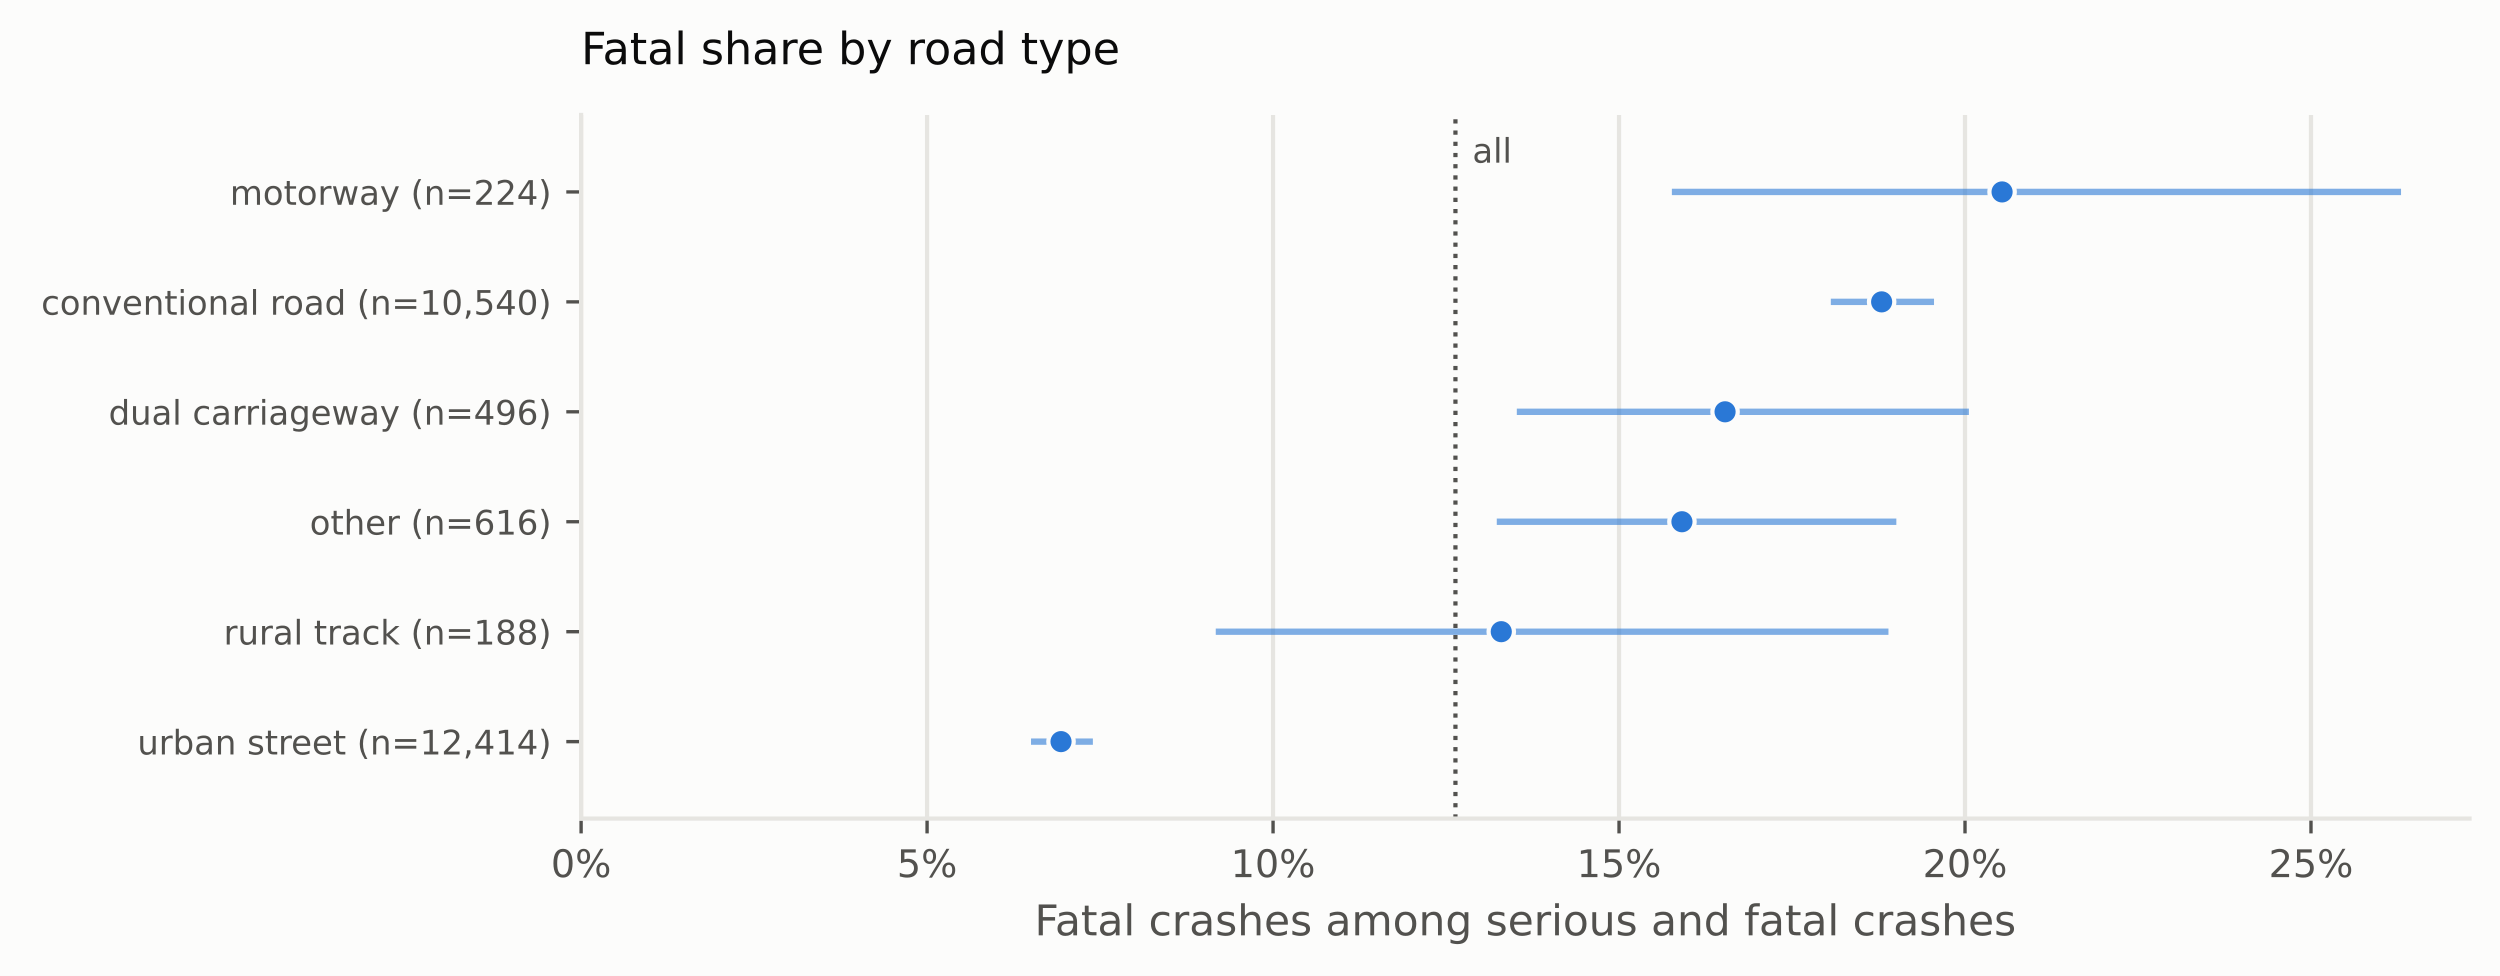
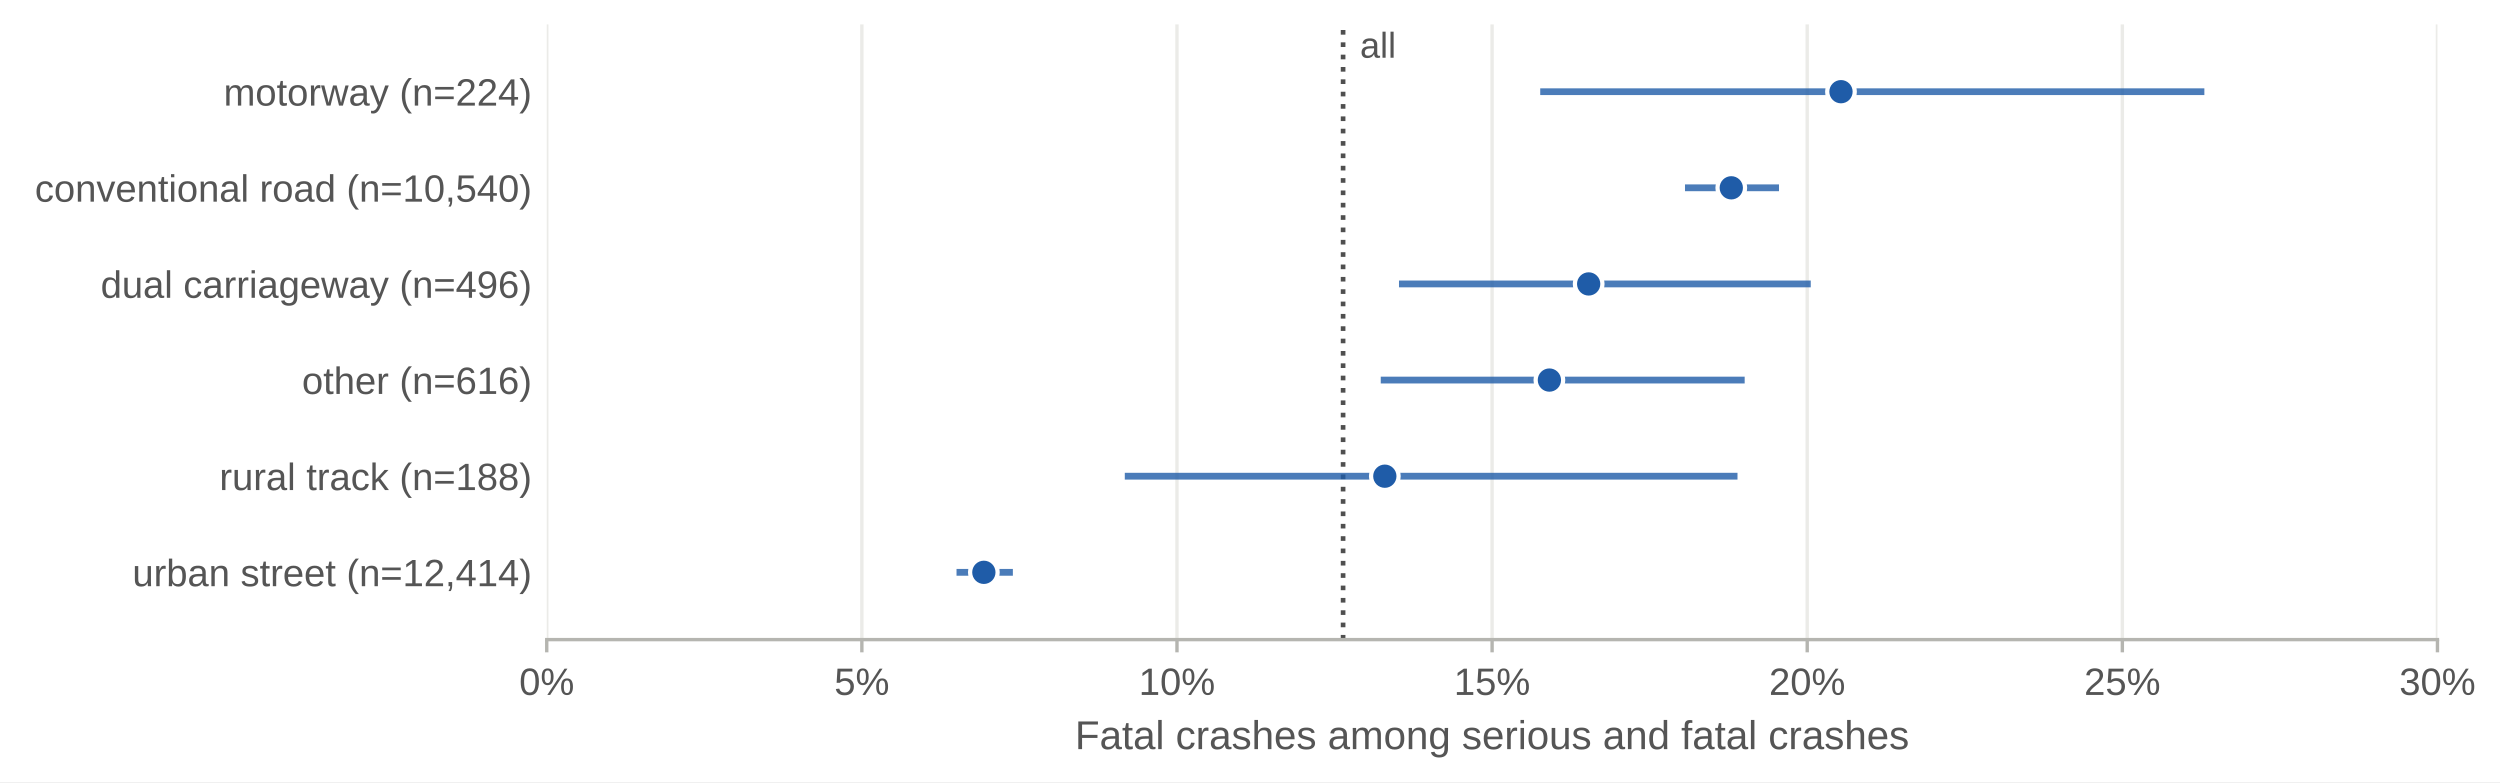
- <svg xmlns="http://www.w3.org/2000/svg" xmlns:xlink="http://www.w3.org/1999/xlink" width="590.965pt" height="230.699pt" viewBox="0 0 590.965 230.699" version="1.1">
+ <svg xmlns="http://www.w3.org/2000/svg" xmlns:xlink="http://www.w3.org/1999/xlink" width="590.251pt" height="184.635pt" viewBox="0 0 590.251 184.635" version="1.1">
  <defs>
    <style type="text/css">*{stroke-linejoin: round; stroke-linecap: butt}</style>
  </defs>
  <g id="figure_1">
    <g id="patch_1">
-       <path d="M 0 230.699  L 590.965 230.699  L 590.965 0  L 0 0  z " style="fill: #fcfcfb" />
+       <path d="M 0 184.635  L 590.251 184.635  L 590.251 0  L 0 0  z " style="fill: #ffffff" />
    </g>
    <g id="axes_1">
      <g id="patch_2">
-         <path d="M 137.365 193.498  L 583.765 193.498  L 583.765 27.178  L 137.365 27.178  z " style="fill: #fcfcfb" />
+         <path d="M 129.085 151.013  L 575.485 151.013  L 575.485 5.76  L 129.085 5.76  z " style="fill: #ffffff" />
      </g>
      <g id="matplotlib.axis_1">
        <g id="xtick_1">
          <g id="line2d_1">
-             <path d="M 137.365 193.498  L 137.365 27.178  " clip-path="url(#pb4ee9b2552)" style="fill: none; stroke: #e6e5e1; stroke-linecap: round" />
+             <path d="M 129.085 151.013  L 129.085 5.76  " clip-path="url(#pbbe472983f)" style="fill: none; stroke: #ebebe8; stroke-width: 0.8; stroke-linecap: round" />
          </g>
          <g id="line2d_2">
            <defs>
-               <path id="m3a9c350e79" d="M 0 0  L 0 3.5  " style="stroke: #52514e; stroke-width: 0.8" />
+               <path id="md614d822b1" d="M 0 0  L 0 3  " style="stroke: #b5b5b0; stroke-width: 0.8" />
            </defs>
            <g>
-               <use xlink:href="#m3a9c350e79" x="137.365" y="193.498" style="fill: #52514e; stroke: #52514e; stroke-width: 0.8" />
+               <use xlink:href="#md614d822b1" x="129.085" y="151.013" style="fill: #b5b5b0; stroke: #b5b5b0; stroke-width: 0.8" />
            </g>
          </g>
          <g id="text_1">
-             <text style="font-size: 9px; font-family: 'DejaVu Sans', 'Bitstream Vera Sans', 'Computer Modern Sans Serif', 'Lucida Grande', 'Verdana', 'Geneva', 'Lucid', 'Arial', 'Helvetica', 'Avant Garde', sans-serif; text-anchor: middle; fill: #52514e" x="137.365" y="207.336" transform="rotate(-0 137.365 207.3363)">0%</text>
+             <text style="font-size: 9px; font-family: 'Arial', 'Liberation Sans', 'Helvetica', 'DejaVu Sans', sans-serif; text-anchor: middle; fill: #555555" x="129.085" y="164.065" transform="rotate(-0 129.0852 164.065)">0%</text>
          </g>
        </g>
        <g id="xtick_2">
          <g id="line2d_3">
-             <path d="M 219.149 193.498  L 219.149 27.178  " clip-path="url(#pb4ee9b2552)" style="fill: none; stroke: #e6e5e1; stroke-linecap: round" />
+             <path d="M 203.485 151.013  L 203.485 5.76  " clip-path="url(#pbbe472983f)" style="fill: none; stroke: #ebebe8; stroke-width: 0.8; stroke-linecap: round" />
          </g>
          <g id="line2d_4">
            <g>
-               <use xlink:href="#m3a9c350e79" x="219.149" y="193.498" style="fill: #52514e; stroke: #52514e; stroke-width: 0.8" />
+               <use xlink:href="#md614d822b1" x="203.485" y="151.013" style="fill: #b5b5b0; stroke: #b5b5b0; stroke-width: 0.8" />
            </g>
          </g>
          <g id="text_2">
-             <text style="font-size: 9px; font-family: 'DejaVu Sans', 'Bitstream Vera Sans', 'Computer Modern Sans Serif', 'Lucida Grande', 'Verdana', 'Geneva', 'Lucid', 'Arial', 'Helvetica', 'Avant Garde', sans-serif; text-anchor: middle; fill: #52514e" x="219.149" y="207.336" transform="rotate(-0 219.1491 207.3363)">5%</text>
+             <text style="font-size: 9px; font-family: 'Arial', 'Liberation Sans', 'Helvetica', 'DejaVu Sans', sans-serif; text-anchor: middle; fill: #555555" x="203.485" y="164.065" transform="rotate(-0 203.4852 164.065)">5%</text>
          </g>
        </g>
        <g id="xtick_3">
          <g id="line2d_5">
-             <path d="M 300.933 193.498  L 300.933 27.178  " clip-path="url(#pb4ee9b2552)" style="fill: none; stroke: #e6e5e1; stroke-linecap: round" />
+             <path d="M 277.885 151.013  L 277.885 5.76  " clip-path="url(#pbbe472983f)" style="fill: none; stroke: #ebebe8; stroke-width: 0.8; stroke-linecap: round" />
          </g>
          <g id="line2d_6">
            <g>
-               <use xlink:href="#m3a9c350e79" x="300.933" y="193.498" style="fill: #52514e; stroke: #52514e; stroke-width: 0.8" />
+               <use xlink:href="#md614d822b1" x="277.885" y="151.013" style="fill: #b5b5b0; stroke: #b5b5b0; stroke-width: 0.8" />
            </g>
          </g>
          <g id="text_3">
-             <text style="font-size: 9px; font-family: 'DejaVu Sans', 'Bitstream Vera Sans', 'Computer Modern Sans Serif', 'Lucida Grande', 'Verdana', 'Geneva', 'Lucid', 'Arial', 'Helvetica', 'Avant Garde', sans-serif; text-anchor: middle; fill: #52514e" x="300.933" y="207.336" transform="rotate(-0 300.9332 207.3363)">10%</text>
+             <text style="font-size: 9px; font-family: 'Arial', 'Liberation Sans', 'Helvetica', 'DejaVu Sans', sans-serif; text-anchor: middle; fill: #555555" x="277.885" y="164.065" transform="rotate(-0 277.8852 164.065)">10%</text>
          </g>
        </g>
        <g id="xtick_4">
          <g id="line2d_7">
-             <path d="M 382.717 193.498  L 382.717 27.178  " clip-path="url(#pb4ee9b2552)" style="fill: none; stroke: #e6e5e1; stroke-linecap: round" />
+             <path d="M 352.285 151.013  L 352.285 5.76  " clip-path="url(#pbbe472983f)" style="fill: none; stroke: #ebebe8; stroke-width: 0.8; stroke-linecap: round" />
          </g>
          <g id="line2d_8">
            <g>
-               <use xlink:href="#m3a9c350e79" x="382.717" y="193.498" style="fill: #52514e; stroke: #52514e; stroke-width: 0.8" />
+               <use xlink:href="#md614d822b1" x="352.285" y="151.013" style="fill: #b5b5b0; stroke: #b5b5b0; stroke-width: 0.8" />
            </g>
          </g>
          <g id="text_4">
-             <text style="font-size: 9px; font-family: 'DejaVu Sans', 'Bitstream Vera Sans', 'Computer Modern Sans Serif', 'Lucida Grande', 'Verdana', 'Geneva', 'Lucid', 'Arial', 'Helvetica', 'Avant Garde', sans-serif; text-anchor: middle; fill: #52514e" x="382.717" y="207.336" transform="rotate(-0 382.7173 207.3363)">15%</text>
+             <text style="font-size: 9px; font-family: 'Arial', 'Liberation Sans', 'Helvetica', 'DejaVu Sans', sans-serif; text-anchor: middle; fill: #555555" x="352.285" y="164.065" transform="rotate(-0 352.2852 164.065)">15%</text>
          </g>
        </g>
        <g id="xtick_5">
          <g id="line2d_9">
-             <path d="M 464.501 193.498  L 464.501 27.178  " clip-path="url(#pb4ee9b2552)" style="fill: none; stroke: #e6e5e1; stroke-linecap: round" />
+             <path d="M 426.685 151.013  L 426.685 5.76  " clip-path="url(#pbbe472983f)" style="fill: none; stroke: #ebebe8; stroke-width: 0.8; stroke-linecap: round" />
          </g>
          <g id="line2d_10">
            <g>
-               <use xlink:href="#m3a9c350e79" x="464.501" y="193.498" style="fill: #52514e; stroke: #52514e; stroke-width: 0.8" />
+               <use xlink:href="#md614d822b1" x="426.685" y="151.013" style="fill: #b5b5b0; stroke: #b5b5b0; stroke-width: 0.8" />
            </g>
          </g>
          <g id="text_5">
-             <text style="font-size: 9px; font-family: 'DejaVu Sans', 'Bitstream Vera Sans', 'Computer Modern Sans Serif', 'Lucida Grande', 'Verdana', 'Geneva', 'Lucid', 'Arial', 'Helvetica', 'Avant Garde', sans-serif; text-anchor: middle; fill: #52514e" x="464.501" y="207.336" transform="rotate(-0 464.5014 207.3363)">20%</text>
+             <text style="font-size: 9px; font-family: 'Arial', 'Liberation Sans', 'Helvetica', 'DejaVu Sans', sans-serif; text-anchor: middle; fill: #555555" x="426.685" y="164.065" transform="rotate(-0 426.6852 164.065)">20%</text>
          </g>
        </g>
        <g id="xtick_6">
          <g id="line2d_11">
-             <path d="M 546.285 193.498  L 546.285 27.178  " clip-path="url(#pb4ee9b2552)" style="fill: none; stroke: #e6e5e1; stroke-linecap: round" />
+             <path d="M 501.085 151.013  L 501.085 5.76  " clip-path="url(#pbbe472983f)" style="fill: none; stroke: #ebebe8; stroke-width: 0.8; stroke-linecap: round" />
          </g>
          <g id="line2d_12">
            <g>
-               <use xlink:href="#m3a9c350e79" x="546.285" y="193.498" style="fill: #52514e; stroke: #52514e; stroke-width: 0.8" />
+               <use xlink:href="#md614d822b1" x="501.085" y="151.013" style="fill: #b5b5b0; stroke: #b5b5b0; stroke-width: 0.8" />
            </g>
          </g>
          <g id="text_6">
-             <text style="font-size: 9px; font-family: 'DejaVu Sans', 'Bitstream Vera Sans', 'Computer Modern Sans Serif', 'Lucida Grande', 'Verdana', 'Geneva', 'Lucid', 'Arial', 'Helvetica', 'Avant Garde', sans-serif; text-anchor: middle; fill: #52514e" x="546.285" y="207.336" transform="rotate(-0 546.2855 207.3363)">25%</text>
+             <text style="font-size: 9px; font-family: 'Arial', 'Liberation Sans', 'Helvetica', 'DejaVu Sans', sans-serif; text-anchor: middle; fill: #555555" x="501.085" y="164.065" transform="rotate(-0 501.0852 164.065)">25%</text>
          </g>
        </g>
-         <g id="text_7">
-           <text style="font-size: 10px; font-family: 'DejaVu Sans', 'Bitstream Vera Sans', 'Computer Modern Sans Serif', 'Lucida Grande', 'Verdana', 'Geneva', 'Lucid', 'Arial', 'Helvetica', 'Avant Garde', sans-serif; text-anchor: middle; fill: #52514e" x="360.565" y="221.097" transform="rotate(-0 360.565 221.0968)">Fatal crashes among serious and fatal crashes</text>
+         <g id="xtick_7">
+           <g id="line2d_13">
+             <path d="M 575.485 151.013  L 575.485 5.76  " clip-path="url(#pbbe472983f)" style="fill: none; stroke: #ebebe8; stroke-width: 0.8; stroke-linecap: round" />
+           </g>
+           <g id="line2d_14">
+             <g>
+               <use xlink:href="#md614d822b1" x="575.485" y="151.013" style="fill: #b5b5b0; stroke: #b5b5b0; stroke-width: 0.8" />
+             </g>
+           </g>
+           <g id="text_7">
+             <text style="font-size: 9px; font-family: 'Arial', 'Liberation Sans', 'Helvetica', 'DejaVu Sans', sans-serif; text-anchor: middle; fill: #555555" x="575.485" y="164.065" transform="rotate(-0 575.4852 164.065)">30%</text>
+           </g>
+         </g>
+         <g id="text_8">
+           <text style="font-size: 9.5px; font-family: 'Arial', 'Liberation Sans', 'Helvetica', 'DejaVu Sans', sans-serif; text-anchor: middle; fill: #555555" x="352.285" y="176.875" transform="rotate(-0 352.2852 176.8753)">Fatal crashes among serious and fatal crashes</text>
        </g>
      </g>
      <g id="matplotlib.axis_2">
        <g id="ytick_1">
-           <g id="line2d_13">
-             <defs>
-               <path id="mdd3c75259f" d="M 0 0  L -3.5 0  " style="stroke: #52514e; stroke-width: 0.8" />
-             </defs>
-             <g>
-               <use xlink:href="#mdd3c75259f" x="137.365" y="175.307" style="fill: #52514e; stroke: #52514e; stroke-width: 0.8" />
-             </g>
-           </g>
-           <g id="text_8">
-             <text style="font-size: 8px; font-family: 'DejaVu Sans', 'Bitstream Vera Sans', 'Computer Modern Sans Serif', 'Lucida Grande', 'Verdana', 'Geneva', 'Lucid', 'Arial', 'Helvetica', 'Avant Garde', sans-serif; text-anchor: end; fill: #52514e" x="130.365" y="178.346" transform="rotate(-0 130.365 178.3465)">urban street  (n=12,414)</text>
+           <g id="line2d_15" />
+           <g id="text_9">
+             <text style="font-size: 9px; font-family: 'Arial', 'Liberation Sans', 'Helvetica', 'DejaVu Sans', sans-serif; text-anchor: end; fill: #555555" x="125.585" y="24.923" transform="rotate(-0 125.5852 24.92315)">motorway  (n=224)</text>
          </g>
        </g>
        <g id="ytick_2">
-           <g id="line2d_14">
-             <g>
-               <use xlink:href="#mdd3c75259f" x="137.365" y="149.32" style="fill: #52514e; stroke: #52514e; stroke-width: 0.8" />
-             </g>
-           </g>
-           <g id="text_9">
-             <text style="font-size: 8px; font-family: 'DejaVu Sans', 'Bitstream Vera Sans', 'Computer Modern Sans Serif', 'Lucida Grande', 'Verdana', 'Geneva', 'Lucid', 'Arial', 'Helvetica', 'Avant Garde', sans-serif; text-anchor: end; fill: #52514e" x="130.365" y="152.359" transform="rotate(-0 130.365 152.359)">rural track  (n=188)</text>
+           <g id="line2d_16" />
+           <g id="text_10">
+             <text style="font-size: 9px; font-family: 'Arial', 'Liberation Sans', 'Helvetica', 'DejaVu Sans', sans-serif; text-anchor: end; fill: #555555" x="125.585" y="47.619" transform="rotate(-0 125.5852 47.6189)">conventional road  (n=10,540)</text>
          </g>
        </g>
        <g id="ytick_3">
-           <g id="line2d_15">
-             <g>
-               <use xlink:href="#mdd3c75259f" x="137.365" y="123.332" style="fill: #52514e; stroke: #52514e; stroke-width: 0.8" />
-             </g>
-           </g>
-           <g id="text_10">
-             <text style="font-size: 8px; font-family: 'DejaVu Sans', 'Bitstream Vera Sans', 'Computer Modern Sans Serif', 'Lucida Grande', 'Verdana', 'Geneva', 'Lucid', 'Arial', 'Helvetica', 'Avant Garde', sans-serif; text-anchor: end; fill: #52514e" x="130.365" y="126.371" transform="rotate(-0 130.365 126.3715)">other  (n=616)</text>
+           <g id="line2d_17" />
+           <g id="text_11">
+             <text style="font-size: 9px; font-family: 'Arial', 'Liberation Sans', 'Helvetica', 'DejaVu Sans', sans-serif; text-anchor: end; fill: #555555" x="125.585" y="70.315" transform="rotate(-0 125.5852 70.31465)">dual carriageway  (n=496)</text>
          </g>
        </g>
        <g id="ytick_4">
-           <g id="line2d_16">
-             <g>
-               <use xlink:href="#mdd3c75259f" x="137.365" y="97.345" style="fill: #52514e; stroke: #52514e; stroke-width: 0.8" />
-             </g>
-           </g>
-           <g id="text_11">
-             <text style="font-size: 8px; font-family: 'DejaVu Sans', 'Bitstream Vera Sans', 'Computer Modern Sans Serif', 'Lucida Grande', 'Verdana', 'Geneva', 'Lucid', 'Arial', 'Helvetica', 'Avant Garde', sans-serif; text-anchor: end; fill: #52514e" x="130.365" y="100.384" transform="rotate(-0 130.365 100.384)">dual carriageway  (n=496)</text>
+           <g id="line2d_18" />
+           <g id="text_12">
+             <text style="font-size: 9px; font-family: 'Arial', 'Liberation Sans', 'Helvetica', 'DejaVu Sans', sans-serif; text-anchor: end; fill: #555555" x="125.585" y="93.01" transform="rotate(-0 125.5852 93.0104)">other  (n=616)</text>
          </g>
        </g>
        <g id="ytick_5">
-           <g id="line2d_17">
-             <g>
-               <use xlink:href="#mdd3c75259f" x="137.365" y="71.357" style="fill: #52514e; stroke: #52514e; stroke-width: 0.8" />
-             </g>
-           </g>
-           <g id="text_12">
-             <text style="font-size: 8px; font-family: 'DejaVu Sans', 'Bitstream Vera Sans', 'Computer Modern Sans Serif', 'Lucida Grande', 'Verdana', 'Geneva', 'Lucid', 'Arial', 'Helvetica', 'Avant Garde', sans-serif; text-anchor: end; fill: #52514e" x="130.365" y="74.396" transform="rotate(-0 130.365 74.39648)">conventional road  (n=10,540)</text>
+           <g id="line2d_19" />
+           <g id="text_13">
+             <text style="font-size: 9px; font-family: 'Arial', 'Liberation Sans', 'Helvetica', 'DejaVu Sans', sans-serif; text-anchor: end; fill: #555555" x="125.585" y="115.706" transform="rotate(-0 125.5852 115.7061)">rural track  (n=188)</text>
          </g>
        </g>
        <g id="ytick_6">
-           <g id="line2d_18">
-             <g>
-               <use xlink:href="#mdd3c75259f" x="137.365" y="45.37" style="fill: #52514e; stroke: #52514e; stroke-width: 0.8" />
-             </g>
-           </g>
-           <g id="text_13">
-             <text style="font-size: 8px; font-family: 'DejaVu Sans', 'Bitstream Vera Sans', 'Computer Modern Sans Serif', 'Lucida Grande', 'Verdana', 'Geneva', 'Lucid', 'Arial', 'Helvetica', 'Avant Garde', sans-serif; text-anchor: end; fill: #52514e" x="130.365" y="48.409" transform="rotate(-0 130.365 48.40867)">motorway  (n=224)</text>
+           <g id="line2d_20" />
+           <g id="text_14">
+             <text style="font-size: 9px; font-family: 'Arial', 'Liberation Sans', 'Helvetica', 'DejaVu Sans', sans-serif; text-anchor: end; fill: #555555" x="125.585" y="138.402" transform="rotate(-0 125.5852 138.4019)">urban street  (n=12,414)</text>
          </g>
        </g>
      </g>
+       <g id="line2d_21">
+         <path d="M 317.106 151.013  L 317.106 5.76  " clip-path="url(#pbbe472983f)" style="fill: none; stroke-dasharray: 1.1,1.815; stroke-dashoffset: 0; stroke: #4f4f4f; stroke-width: 1.1" />
+       </g>
      <g id="LineCollection_1">
-         <path d="M 243.717 175.307  L 258.342 175.307  " clip-path="url(#pb4ee9b2552)" style="fill: none; stroke: #2a78d6; stroke-opacity: 0.6; stroke-width: 1.5" />
-         <path d="M 287.389 149.32  L 446.406 149.32  " clip-path="url(#pb4ee9b2552)" style="fill: none; stroke: #2a78d6; stroke-opacity: 0.6; stroke-width: 1.5" />
-         <path d="M 353.818 123.332  L 448.269 123.332  " clip-path="url(#pb4ee9b2552)" style="fill: none; stroke: #2a78d6; stroke-opacity: 0.6; stroke-width: 1.5" />
-         <path d="M 358.553 97.345  L 465.421 97.345  " clip-path="url(#pb4ee9b2552)" style="fill: none; stroke: #2a78d6; stroke-opacity: 0.6; stroke-width: 1.5" />
-         <path d="M 432.779 71.357  L 457.177 71.357  " clip-path="url(#pb4ee9b2552)" style="fill: none; stroke: #2a78d6; stroke-opacity: 0.6; stroke-width: 1.5" />
-         <path d="M 395.207 45.37  L 567.572 45.37  " clip-path="url(#pb4ee9b2552)" style="fill: none; stroke: #2a78d6; stroke-opacity: 0.6; stroke-width: 1.5" />
+         <path d="M 363.648 21.647  L 520.45 21.647  " clip-path="url(#pbbe472983f)" style="fill: none; stroke: #1f5ca8; stroke-opacity: 0.8; stroke-width: 1.6" />
+         <path d="M 397.827 44.343  L 420.022 44.343  " clip-path="url(#pbbe472983f)" style="fill: none; stroke: #1f5ca8; stroke-opacity: 0.8; stroke-width: 1.6" />
+         <path d="M 330.303 67.039  L 427.521 67.039  " clip-path="url(#pbbe472983f)" style="fill: none; stroke: #1f5ca8; stroke-opacity: 0.8; stroke-width: 1.6" />
+         <path d="M 325.995 89.734  L 411.918 89.734  " clip-path="url(#pbbe472983f)" style="fill: none; stroke: #1f5ca8; stroke-opacity: 0.8; stroke-width: 1.6" />
+         <path d="M 265.564 112.43  L 410.223 112.43  " clip-path="url(#pbbe472983f)" style="fill: none; stroke: #1f5ca8; stroke-opacity: 0.8; stroke-width: 1.6" />
+         <path d="M 225.835 135.126  L 239.139 135.126  " clip-path="url(#pbbe472983f)" style="fill: none; stroke: #1f5ca8; stroke-opacity: 0.8; stroke-width: 1.6" />
      </g>
-       <g id="line2d_19">
+       <g id="patch_3">
+         <path d="M 129.085 151.013  L 575.485 151.013  " style="fill: none; stroke: #b5b5b0; stroke-width: 0.8; stroke-linejoin: miter; stroke-linecap: square" />
+       </g>
+       <g id="line2d_22">
        <defs>
-           <path id="m46226ccf0c" d="M 0 3  C 0.796 3 1.559 2.684 2.121 2.121  C 2.684 1.559 3 0.796 3 0  C 3 -0.796 2.684 -1.559 2.121 -2.121  C 1.559 -2.684 0.796 -3 0 -3  C -0.796 -3 -1.559 -2.684 -2.121 -2.121  C -2.684 -1.559 -3 -0.796 -3 0  C -3 0.796 -2.684 1.559 -2.121 2.121  C -1.559 2.684 -0.796 3 0 3  z " style="stroke: #fcfcfb" />
+           <path id="m996aca2383" d="M 0 3.25  C 0.862 3.25 1.689 2.908 2.298 2.298  C 2.908 1.689 3.25 0.862 3.25 0  C 3.25 -0.862 2.908 -1.689 2.298 -2.298  C 1.689 -2.908 0.862 -3.25 0 -3.25  C -0.862 -3.25 -1.689 -2.908 -2.298 -2.298  C -2.908 -1.689 -3.25 -0.862 -3.25 0  C -3.25 0.862 -2.908 1.689 -2.298 2.298  C -1.689 2.908 -0.862 3.25 0 3.25  z " style="stroke: #ffffff" />
        </defs>
-         <g clip-path="url(#pb4ee9b2552)">
-           <use xlink:href="#m46226ccf0c" x="250.811" y="175.307" style="fill: #2a78d6; stroke: #fcfcfb" />
-           <use xlink:href="#m46226ccf0c" x="354.876" y="149.32" style="fill: #2a78d6; stroke: #fcfcfb" />
-           <use xlink:href="#m46226ccf0c" x="397.587" y="123.332" style="fill: #2a78d6; stroke: #fcfcfb" />
-           <use xlink:href="#m46226ccf0c" x="407.781" y="97.345" style="fill: #2a78d6; stroke: #fcfcfb" />
-           <use xlink:href="#m46226ccf0c" x="444.793" y="71.357" style="fill: #2a78d6; stroke: #fcfcfb" />
-           <use xlink:href="#m46226ccf0c" x="473.264" y="45.37" style="fill: #2a78d6; stroke: #fcfcfb" />
+         <g clip-path="url(#pbbe472983f)">
+           <use xlink:href="#m996aca2383" x="434.656" y="21.647" style="fill: #1f5ca8; stroke: #ffffff" />
+           <use xlink:href="#m996aca2383" x="408.756" y="44.343" style="fill: #1f5ca8; stroke: #ffffff" />
+           <use xlink:href="#m996aca2383" x="375.086" y="67.039" style="fill: #1f5ca8; stroke: #ffffff" />
+           <use xlink:href="#m996aca2383" x="365.813" y="89.734" style="fill: #1f5ca8; stroke: #ffffff" />
+           <use xlink:href="#m996aca2383" x="326.958" y="112.43" style="fill: #1f5ca8; stroke: #ffffff" />
+           <use xlink:href="#m996aca2383" x="232.289" y="135.126" style="fill: #1f5ca8; stroke: #ffffff" />
        </g>
      </g>
-       <g id="line2d_20">
-         <path d="M 344.046 193.498  L 344.046 27.178  " clip-path="url(#pb4ee9b2552)" style="fill: none; stroke-dasharray: 1,1.65; stroke-dashoffset: 0; stroke: #52514e" />
-       </g>
-       <g id="patch_3">
-         <path d="M 137.365 193.498  L 137.365 27.178  " style="fill: none; stroke: #e6e5e1; stroke-linejoin: miter; stroke-linecap: square" />
-       </g>
-       <g id="patch_4">
-         <path d="M 137.365 193.498  L 583.765 193.498  " style="fill: none; stroke: #e6e5e1; stroke-linejoin: miter; stroke-linecap: square" />
-       </g>
-       <g id="text_14">
-         <text style="font-size: 8px; font-family: 'DejaVu Sans', 'Bitstream Vera Sans', 'Computer Modern Sans Serif', 'Lucida Grande', 'Verdana', 'Geneva', 'Lucid', 'Arial', 'Helvetica', 'Avant Garde', sans-serif; text-anchor: start; fill: #52514e" x="348.046" y="38.455" transform="rotate(-0 348.0465 38.45461)">all</text>
-       </g>
      <g id="text_15">
-         <text style="font-size: 10.5px; font-family: 'DejaVu Sans', 'Bitstream Vera Sans', 'Computer Modern Sans Serif', 'Lucida Grande', 'Verdana', 'Geneva', 'Lucid', 'Arial', 'Helvetica', 'Avant Garde', sans-serif; text-anchor: start; fill: #0b0b0b" x="137.365" y="15.178" transform="rotate(-0 137.365 15.17836)">Fatal share by road type</text>
+         <text style="font-size: 8.5px; font-family: 'Arial', 'Liberation Sans', 'Helvetica', 'DejaVu Sans', sans-serif; text-anchor: start; fill: #555555" x="321.106" y="13.634" transform="rotate(-0 321.1059 13.63364)">all</text>
      </g>
    </g>
  </g>
  <defs>
-     <clipPath id="pb4ee9b2552">
-       <rect x="137.365" y="27.178" width="446.4" height="166.32" />
+     <clipPath id="pbbe472983f">
+       <rect x="129.085" y="5.76" width="446.4" height="145.253" />
    </clipPath>
  </defs>
</svg>
